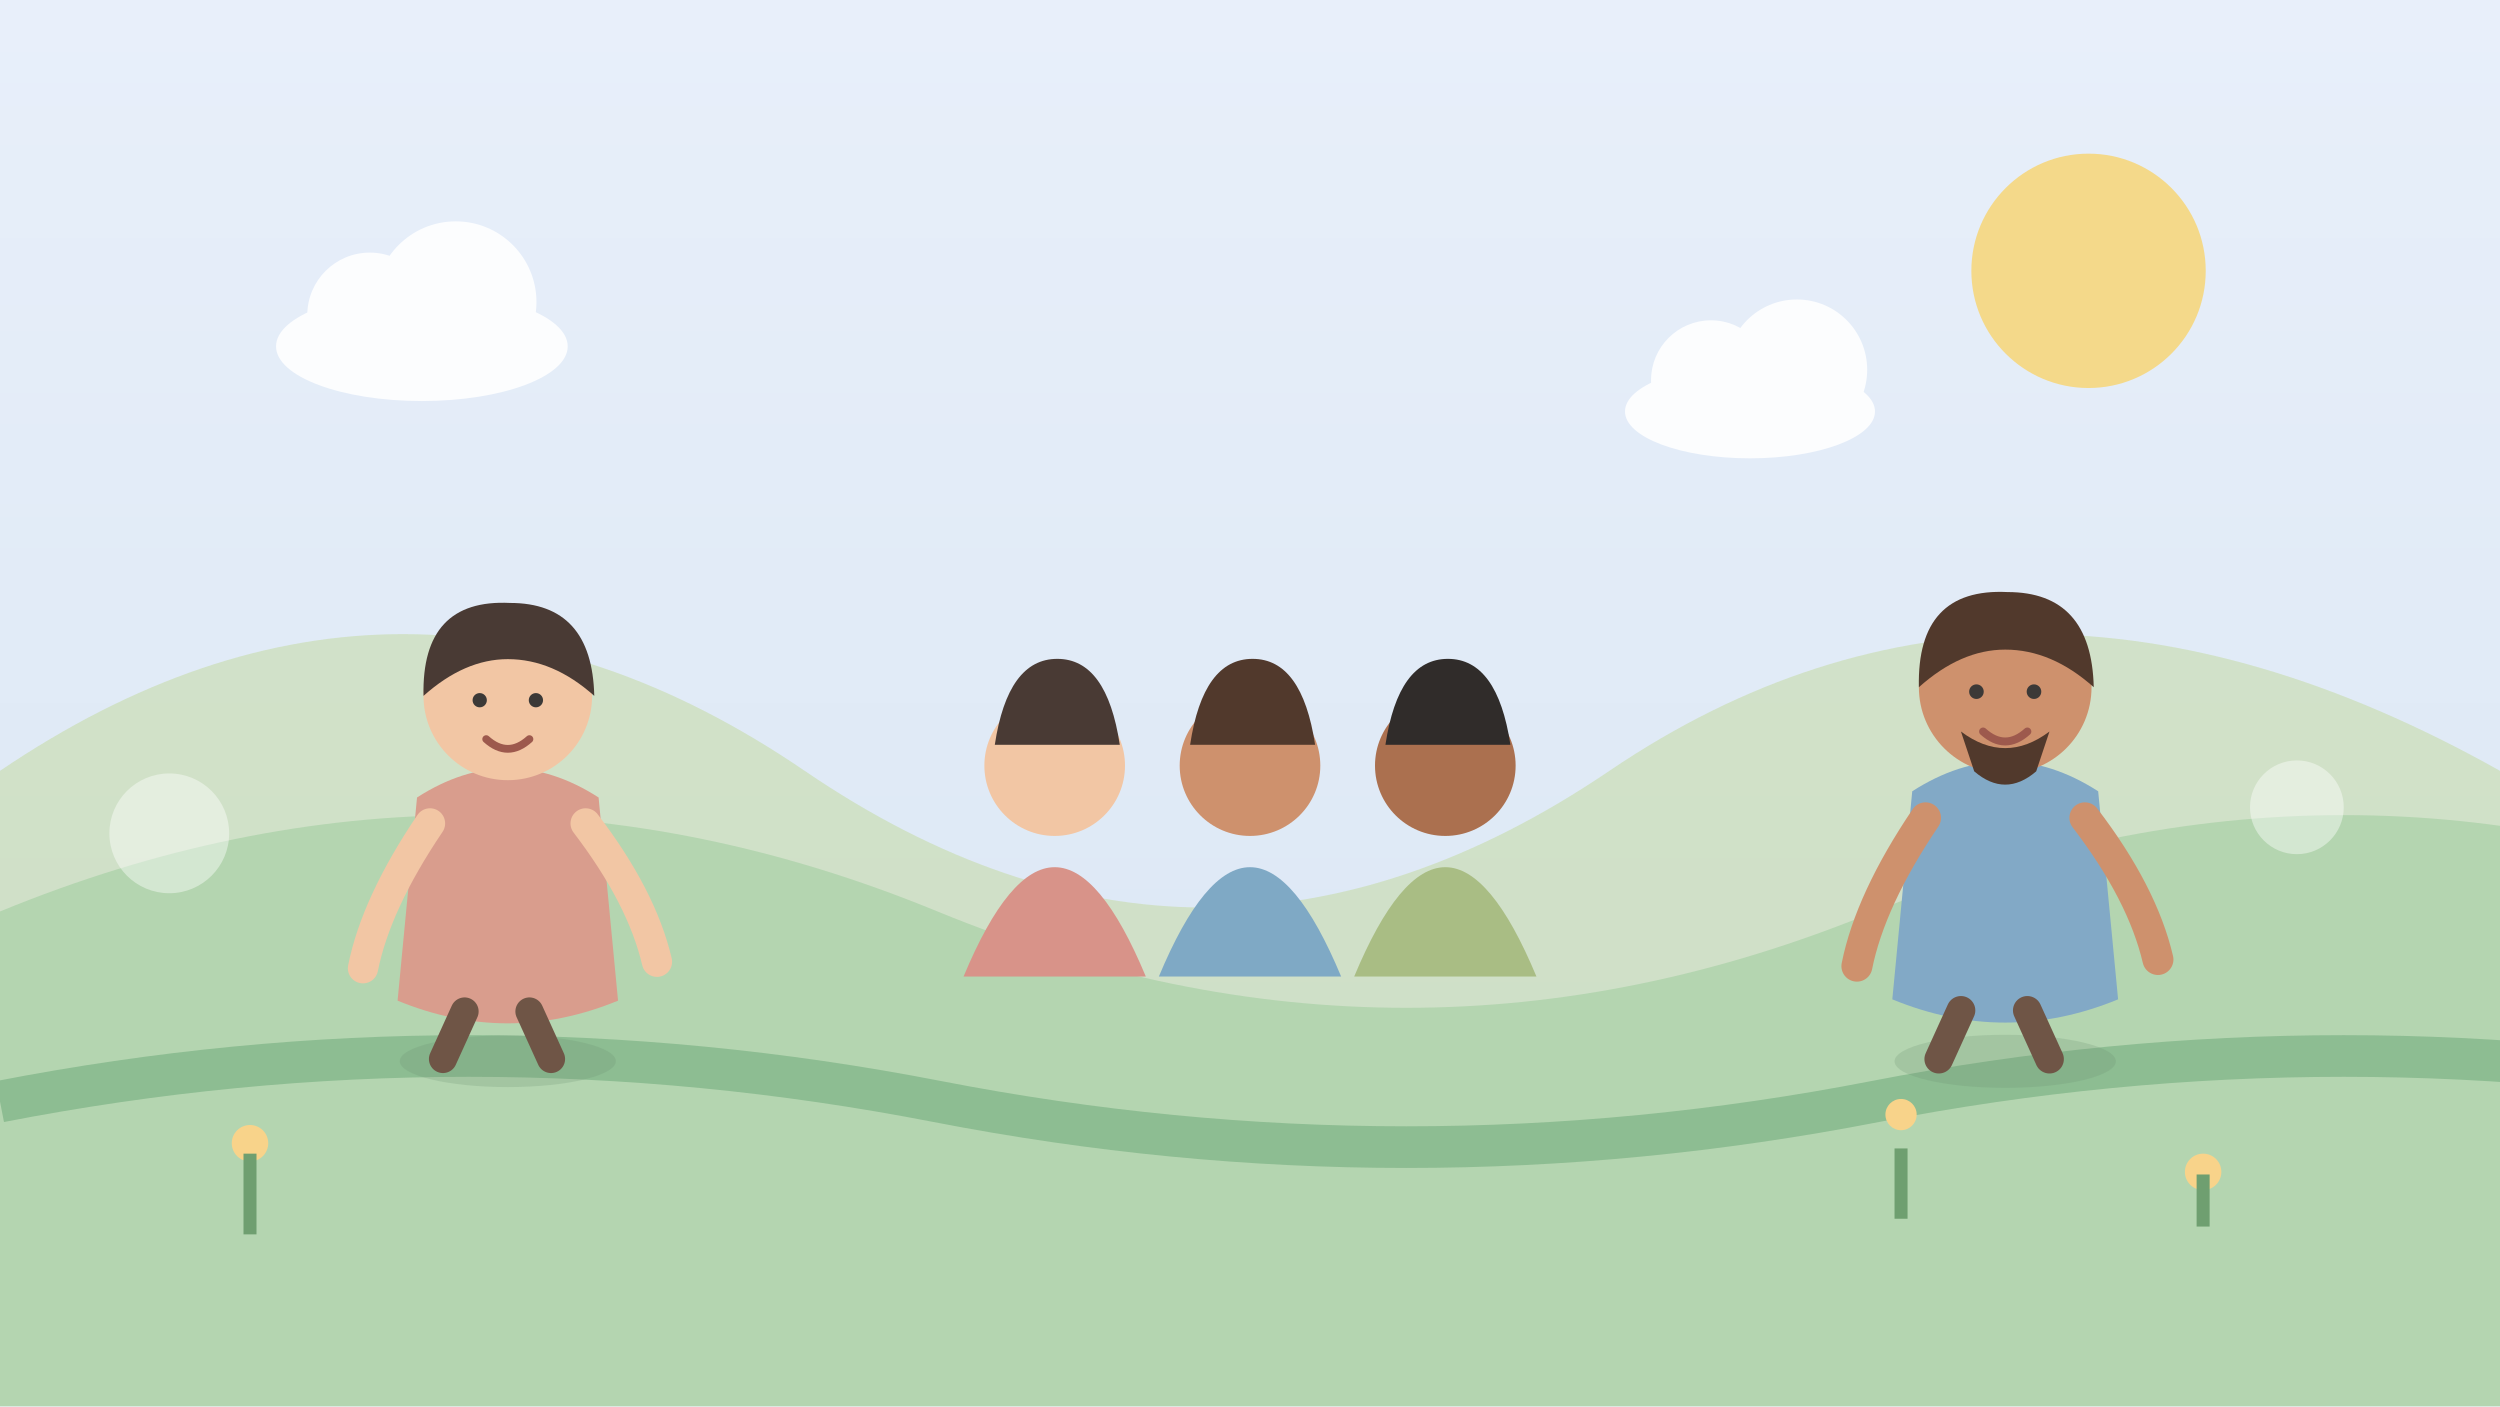
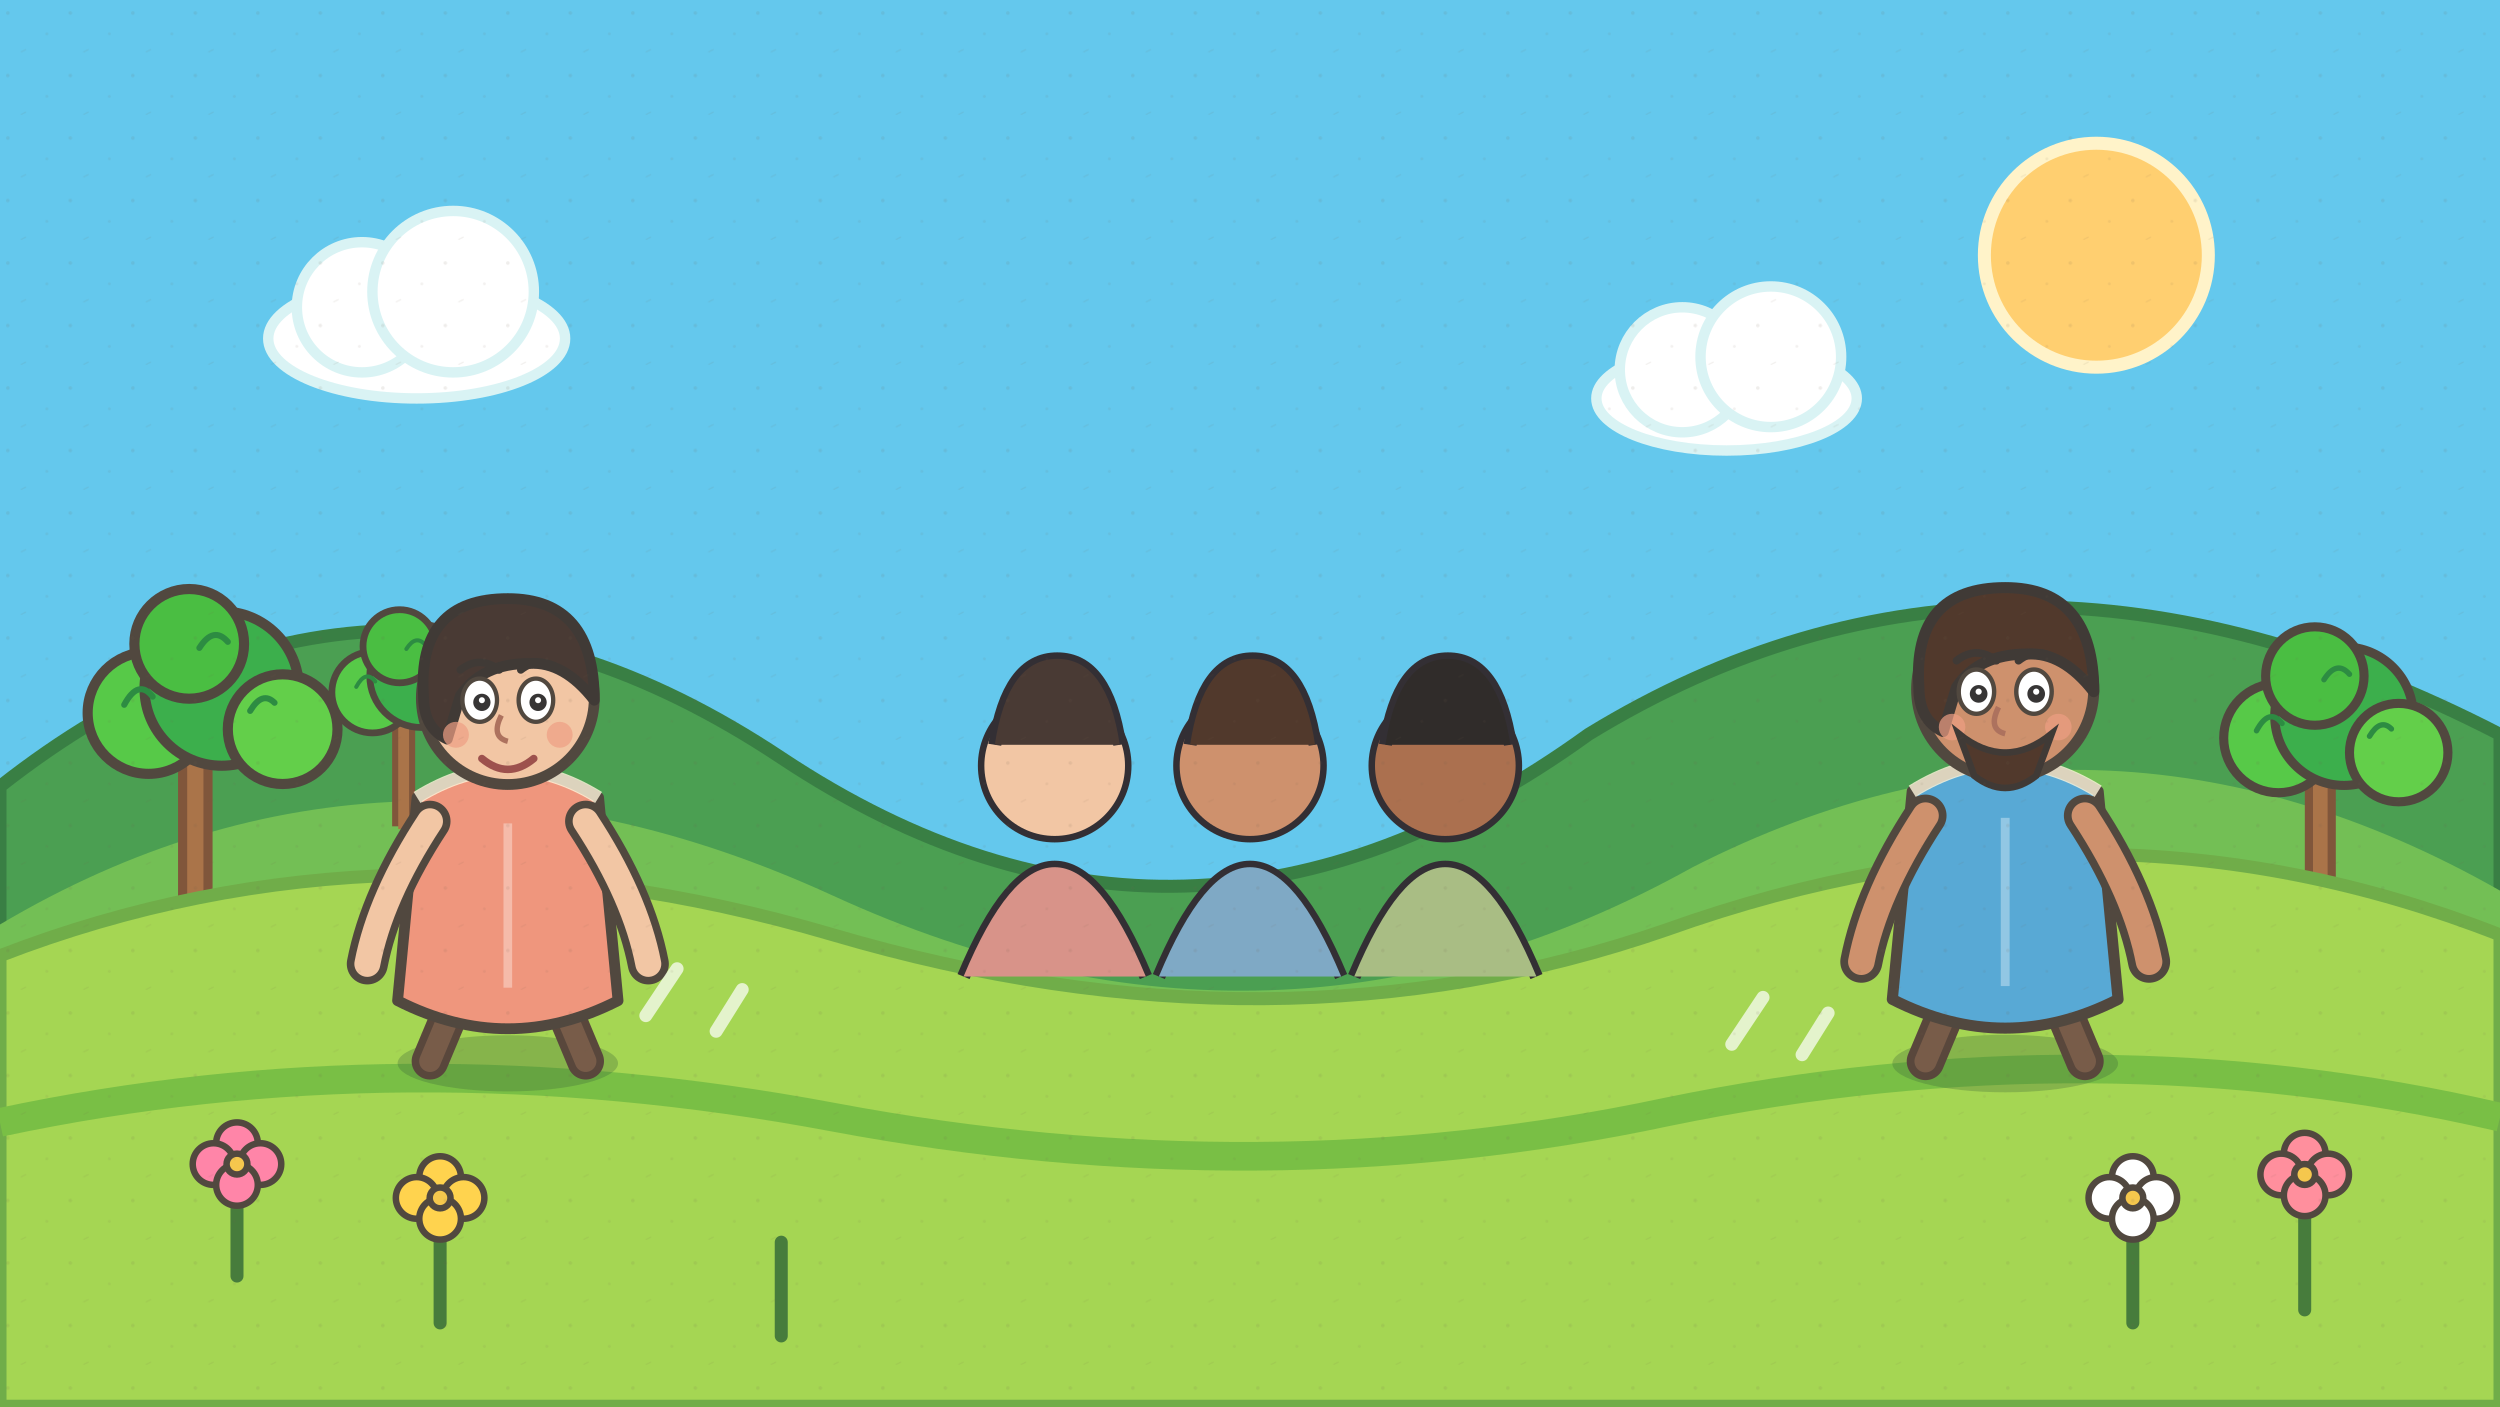
<svg xmlns="http://www.w3.org/2000/svg" viewBox="0 0 960 540">
  <defs>
-     <linearGradient id="sky" x2="0" y2="1">
-       <stop stop-color="#e8effa" />
-       <stop offset="1" stop-color="#d9e6f3" />
-     </linearGradient>
+     <pattern id="paper" width="24" height="24" patternUnits="userSpaceOnUse">
+       <circle cx="3" cy="5" r=".7" fill="#6f5d4b" opacity=".22" />
+       <circle cx="18" cy="13" r=".55" fill="#6f5d4b" opacity=".18" />
+       <path d="M8 20l2-1" stroke="#6f5d4b" stroke-width=".5" opacity=".18" />
+     </pattern>
  </defs>
-   <rect width="960" height="540" fill="url(#sky)" />
-   <circle cx="802" cy="104" r="45" fill="#f4d98a" />
-   <g fill="#fff" opacity=".88">
-     <ellipse cx="162" cy="133" rx="56" ry="21" />
-     <circle cx="142" cy="121" r="24" />
-     <circle cx="175" cy="116" r="31" />
-     <ellipse cx="672" cy="158" rx="48" ry="18" />
-     <circle cx="657" cy="146" r="23" />
-     <circle cx="690" cy="142" r="27" />
+   <rect width="960" height="540" fill="#64c8ed" />
+   <circle cx="805" cy="98" r="43" fill="#ffcf70" stroke="#fff3c9" stroke-width="5" />
+   <g fill="#fff" stroke="#d9f3f4" stroke-width="4">
+     <ellipse cx="160" cy="130" rx="57" ry="23" />
+     <circle cx="139" cy="118" r="25" />
+     <circle cx="174" cy="112" r="31" />
+     <ellipse cx="663" cy="153" rx="50" ry="20" />
+     <circle cx="646" cy="142" r="24" />
+     <circle cx="680" cy="137" r="27" />
  </g>
-   <path d="M0 296q155-105 309 0t309 0 342 0v137H0z" fill="#c6dbaa" opacity=".6" />
-   <path d="M0 350q180-74 360 0t360 0 360 0v190H0z" fill="#b4d5b0" />
-   <path d="M0 423q180-35 360 0t360 0 360 0" fill="none" stroke="#8dbd92" stroke-width="16" />
-   <g>
-     <circle cx="405" cy="294" r="27" fill="#f2c6a4" />
-     <path d="M382 286q5-33 24-33t24 33" fill="#493a34" />
-     <path d="M370 375q35-84 70 0" fill="#d89389" />
-     <circle cx="480" cy="294" r="27" fill="#ce916d" />
-     <path d="M457 286q5-33 24-33t24 33" fill="#51392c" />
-     <path d="M445 375q35-84 70 0" fill="#7fa9c5" />
-     <circle cx="555" cy="294" r="27" fill="#ab704f" />
-     <path d="M532 286q5-33 24-33t24 33" fill="#302c2a" />
-     <path d="M520 375q35-84 70 0" fill="#a9bd84" />
+   <path d="M0 302Q145 188 300 291T610 282Q770 184 960 282V423H0Z" fill="#4b9f52" stroke="#397f44" stroke-width="5" />
+   <path d="M0 355Q150 266 320 344T650 333Q805 254 960 342V446H0Z" fill="#73bf55" />
+   <g transform="translate(75 280) scale(0.78)" stroke="#51483f" stroke-width="5" stroke-linejoin="round">
+     <path d="M0 5v86" stroke="#80563b" stroke-width="17" />
+     <path d="M0 6v87" stroke="#aa7449" stroke-width="8" />
+     <circle cx="-23" cy="-8" r="30" fill="#57c948" />
+     <circle cx="13" cy="-20" r="38" fill="#3caf4c" />
+     <circle cx="43" cy="0" r="27" fill="#63cf4a" />
+     <circle cx="-3" cy="-42" r="27" fill="#4abe42" />
+     <path d="M-35-12q7-13 14-4m23-24q7-11 14-3m11 34q6-10 12-4" fill="none" stroke="#2d8c42" stroke-width="3" stroke-linecap="round" />
+   </g>
+   <g transform="translate(891 289) scale(0.7)" stroke="#51483f" stroke-width="5" stroke-linejoin="round">
+     <path d="M0 5v86" stroke="#80563b" stroke-width="17" />
+     <path d="M0 6v87" stroke="#aa7449" stroke-width="8" />
+     <circle cx="-23" cy="-8" r="30" fill="#57c948" />
+     <circle cx="13" cy="-20" r="38" fill="#3caf4c" />
+     <circle cx="43" cy="0" r="27" fill="#63cf4a" />
+     <circle cx="-3" cy="-42" r="27" fill="#4abe42" />
+     <path d="M-35-12q7-13 14-4m23-24q7-11 14-3m11 34q6-10 12-4" fill="none" stroke="#2d8c42" stroke-width="3" stroke-linecap="round" />
+   </g>
+   <g transform="translate(155 270) scale(0.52)" stroke="#51483f" stroke-width="5" stroke-linejoin="round">
+     <path d="M0 5v86" stroke="#80563b" stroke-width="17" />
+     <path d="M0 6v87" stroke="#aa7449" stroke-width="8" />
+     <circle cx="-23" cy="-8" r="30" fill="#57c948" />
+     <circle cx="13" cy="-20" r="38" fill="#3caf4c" />
+     <circle cx="43" cy="0" r="27" fill="#63cf4a" />
+     <circle cx="-3" cy="-42" r="27" fill="#4abe42" />
+     <path d="M-35-12q7-13 14-4m23-24q7-11 14-3m11 34q6-10 12-4" fill="none" stroke="#2d8c42" stroke-width="3" stroke-linecap="round" />
+   </g>
+   <path d="M0 367Q150 309 320 359T640 357Q805 298 960 359V540H0Z" fill="#a5d653" stroke="#70ad49" stroke-width="5" />
+   <path d="M0 431Q155 398 320 429T640 427Q805 393 960 429" fill="none" stroke="#79bf45" stroke-width="11" />
+   <g stroke="#332f34" stroke-width="5" stroke-linejoin="round" paint-order="stroke fill">
+     <g>
+       <circle cx="405" cy="294" r="27" fill="#f2c6a4" />
+       <path d="M382 286q5-33 24-33t24 33" fill="#493a34" />
+       <path d="M370 375q35-84 70 0" fill="#d89389" />
+       <circle cx="480" cy="294" r="27" fill="#ce916d" />
+       <path d="M457 286q5-33 24-33t24 33" fill="#51392c" />
+       <path d="M445 375q35-84 70 0" fill="#7fa9c5" />
+       <circle cx="555" cy="294" r="27" fill="#ab704f" />
+       <path d="M532 286q5-33 24-33t24 33" fill="#302c2a" />
+       <path d="M520 375q35-84 70 0" fill="#a9bd84" />
+     </g>
  </g>
  <g transform="translate(195 405) scale(0.83)">
-     <ellipse cx="0" cy="3" rx="50" ry="12" fill="#698f6f" opacity=".22" />
-     <path d="M-42-119 Q0-146 42-119 L51-25 Q0-4-51-25Z" fill="#d99d8d" />
-     <path d="M-36-107 Q-61-70-67-40 M36-107 Q62-73 69-43" fill="none" stroke="#f2c6a4" stroke-width="14" stroke-linecap="round" />
-     <path d="M-20-20l-10 22m40-22 10 22" fill="none" stroke="#6f5546" stroke-width="13" stroke-linecap="round" />
-     <circle cx="0" cy="-166" r="39" fill="#f2c6a4" />
-     <path d="M-39-166Q-40-211 1-209q38 0 39 43-19-17-40-17-20 0-39 17" fill="#493a34" />
-     <circle cx="-13" cy="-164" r="3.3" fill="#3c3937" />
-     <circle cx="13" cy="-164" r="3.3" fill="#3c3937" />
-     <path d="M-10-146q10 9 20 0" fill="none" stroke="#9d594d" stroke-width="3.6" stroke-linecap="round" />
+     <ellipse cx="0" cy="4" rx="51" ry="13" fill="#365d36" opacity=".28" />
+     <path d="M-23-28l-13 31m59-31L36 3" fill="none" stroke="#59473c" stroke-width="17" stroke-linecap="round" />
+     <path d="M-23-28l-13 31m59-31L36 3" fill="none" stroke="#785c49" stroke-width="10" stroke-linecap="round" />
+     <path d="M-42-119Q0-145 42-119L51-25Q0 1-51-25Z" fill="#ef967d" stroke="#51483f" stroke-width="5" stroke-linejoin="round" />
+     <path d="M-36-108Q-59-73-65-42M36-108Q59-73 65-42" fill="none" stroke="#51483f" stroke-width="19" stroke-linecap="round" />
+     <path d="M-36-108Q-59-73-65-42M36-108Q59-73 65-42" fill="none" stroke="#f2c6a4" stroke-width="12" stroke-linecap="round" />
+     <path d="M-42-119Q0-145 42-119" fill="none" stroke="#fff6dc" stroke-width="6" opacity=".8" />
+     <circle cx="0" cy="-165" r="40" fill="#f2c6a4" stroke="#51483f" stroke-width="5" />
+     <path d="M-39-166Q-42-211 0-211Q40-211 40-164Q26-182 10-181Q-12-181-22-166L-28-146Q-39-151-39-166Z" fill="#493a34" stroke="#403a36" stroke-width="5" stroke-linejoin="round" />
+     <ellipse cx="-13" cy="-164" rx="8" ry="10" fill="#fff" stroke="#51483f" stroke-width="2" />
+     <ellipse cx="13" cy="-164" rx="8" ry="10" fill="#fff" stroke="#51483f" stroke-width="2" />
+     <circle cx="-12" cy="-163" r="4" fill="#373535" />
+     <circle cx="14" cy="-163" r="4" fill="#373535" />
+     <circle cx="-12" cy="-164" r="1.4" fill="#fff" />
+     <circle cx="14" cy="-164" r="1.4" fill="#fff" />
+     <path d="M-22-178q9-7 18 0m10 0q9-7 18 0" fill="none" stroke="#403a36" stroke-width="3.5" stroke-linecap="round" />
+     <path d="M-3-157q-5 10 3 12" fill="none" stroke="#ad725e" stroke-width="2.5" />
+     <circle cx="-24" cy="-148" r="6" fill="#ee9e83" opacity=".7" />
+     <circle cx="24" cy="-148" r="6" fill="#ee9e83" opacity=".7" />
+     <path d="M-12-137Q0-127 12-137" fill="none" stroke="#9d514d" stroke-width="3.5" stroke-linecap="round" />
+     <path d="M0-107v76" stroke="#fff" stroke-width="4" opacity=".35" />
  </g>
  <g transform="translate(770 405) scale(0.85)">
-     <ellipse cx="0" cy="3" rx="50" ry="12" fill="#698f6f" opacity=".22" />
-     <path d="M-42-119 Q0-146 42-119 L51-25 Q0-4-51-25Z" fill="#82a9c6" />
-     <path d="M-36-107 Q-61-70-67-40 M36-107 Q62-73 69-43" fill="none" stroke="#ce916d" stroke-width="14" stroke-linecap="round" />
-     <path d="M-20-20l-10 22m40-22 10 22" fill="none" stroke="#6f5546" stroke-width="13" stroke-linecap="round" />
-     <circle cx="0" cy="-166" r="39" fill="#ce916d" />
-     <path d="M-39-166Q-40-211 1-209q38 0 39 43-19-17-40-17-20 0-39 17" fill="#51392c" />
-     <circle cx="-13" cy="-164" r="3.3" fill="#3c3937" />
-     <circle cx="13" cy="-164" r="3.3" fill="#3c3937" />
-     <path d="M-10-146q10 9 20 0" fill="none" stroke="#9d594d" stroke-width="3.6" stroke-linecap="round" />
-     <path d="M-20-146Q0-131 20-146L14-128Q0-116-14-128Z" fill="#51392c" />
+     <ellipse cx="0" cy="4" rx="51" ry="13" fill="#365d36" opacity=".28" />
+     <path d="M-23-28l-13 31m59-31L36 3" fill="none" stroke="#59473c" stroke-width="17" stroke-linecap="round" />
+     <path d="M-23-28l-13 31m59-31L36 3" fill="none" stroke="#785c49" stroke-width="10" stroke-linecap="round" />
+     <path d="M-42-119Q0-145 42-119L51-25Q0 1-51-25Z" fill="#58a9d5" stroke="#51483f" stroke-width="5" stroke-linejoin="round" />
+     <path d="M-36-108Q-59-73-65-42M36-108Q59-73 65-42" fill="none" stroke="#51483f" stroke-width="19" stroke-linecap="round" />
+     <path d="M-36-108Q-59-73-65-42M36-108Q59-73 65-42" fill="none" stroke="#ce916d" stroke-width="12" stroke-linecap="round" />
+     <path d="M-42-119Q0-145 42-119" fill="none" stroke="#fff6dc" stroke-width="6" opacity=".8" />
+     <circle cx="0" cy="-165" r="40" fill="#ce916d" stroke="#51483f" stroke-width="5" />
+     <path d="M-39-166Q-42-211 0-211Q40-211 40-164Q26-182 10-181Q-12-181-22-166L-28-146Q-39-151-39-166Z" fill="#51392c" stroke="#403a36" stroke-width="5" stroke-linejoin="round" />
+     <ellipse cx="-13" cy="-164" rx="8" ry="10" fill="#fff" stroke="#51483f" stroke-width="2" />
+     <ellipse cx="13" cy="-164" rx="8" ry="10" fill="#fff" stroke="#51483f" stroke-width="2" />
+     <circle cx="-12" cy="-163" r="4" fill="#373535" />
+     <circle cx="14" cy="-163" r="4" fill="#373535" />
+     <circle cx="-12" cy="-164" r="1.4" fill="#fff" />
+     <circle cx="14" cy="-164" r="1.4" fill="#fff" />
+     <path d="M-22-178q9-7 18 0m10 0q9-7 18 0" fill="none" stroke="#403a36" stroke-width="3.5" stroke-linecap="round" />
+     <path d="M-3-157q-5 10 3 12" fill="none" stroke="#ad725e" stroke-width="2.5" />
+     <circle cx="-24" cy="-148" r="6" fill="#ee9e83" opacity=".7" />
+     <circle cx="24" cy="-148" r="6" fill="#ee9e83" opacity=".7" />
+     <path d="M-12-137Q0-127 12-137" fill="none" stroke="#9d514d" stroke-width="3.5" stroke-linecap="round" />
+     <path d="M-21-145Q0-128 21-145L14-126Q0-115-14-126Z" fill="#51392c" stroke="#403a36" stroke-width="3" />
+     <path d="M0-107v76" stroke="#fff" stroke-width="4" opacity=".35" />
  </g>
-   <g fill="#f8d38a">
-     <circle cx="96" cy="439" r="7" />
-     <circle cx="846" cy="450" r="7" />
-     <circle cx="730" cy="428" r="6" />
+   <g stroke="#477c3c" stroke-width="5" stroke-linecap="round">
+     <path d="M91 490v-43m78 61v-48m650 48v-49m66 44v-37m-585 47v-36" />
  </g>
-   <g stroke="#6f9f70" stroke-width="5">
-     <path d="M96 474v-31m750 28v-20m-116 17v-27" />
+   <g stroke="#51483f" stroke-width="2.5">
+     <g fill="#ff85a8">
+       <circle cx="91" cy="439" r="8" />
+       <circle cx="82" cy="447" r="8" />
+       <circle cx="100" cy="447" r="8" />
+       <circle cx="91" cy="455" r="8" />
+     </g>
+     <g fill="#ffd34e">
+       <circle cx="169" cy="452" r="8" />
+       <circle cx="160" cy="460" r="8" />
+       <circle cx="178" cy="460" r="8" />
+       <circle cx="169" cy="468" r="8" />
+     </g>
+     <g fill="#fff">
+       <circle cx="819" cy="452" r="8" />
+       <circle cx="810" cy="460" r="8" />
+       <circle cx="828" cy="460" r="8" />
+       <circle cx="819" cy="468" r="8" />
+     </g>
+     <g fill="#ff8f9d">
+       <circle cx="885" cy="443" r="8" />
+       <circle cx="876" cy="451" r="8" />
+       <circle cx="894" cy="451" r="8" />
+       <circle cx="885" cy="459" r="8" />
+     </g>
+     <circle cx="91" cy="447" r="4" fill="#f5c74d" />
+     <circle cx="169" cy="460" r="4" fill="#f5c74d" />
+     <circle cx="819" cy="460" r="4" fill="#f5c74d" />
+     <circle cx="885" cy="451" r="4" fill="#f5c74d" />
  </g>
-   <g fill="#fff" opacity=".42">
-     <circle cx="65" cy="320" r="23" />
-     <circle cx="882" cy="310" r="18" />
+   <g fill="none" stroke="#fff" stroke-width="5" stroke-linecap="round" opacity=".7">
+     <path d="M248 390l12-18m15 24 10-16m380 21 12-18m15 22 10-16" />
  </g>
+   <rect width="960" height="540" fill="url(#paper)" opacity=".48" pointer-events="none" />
</svg>
